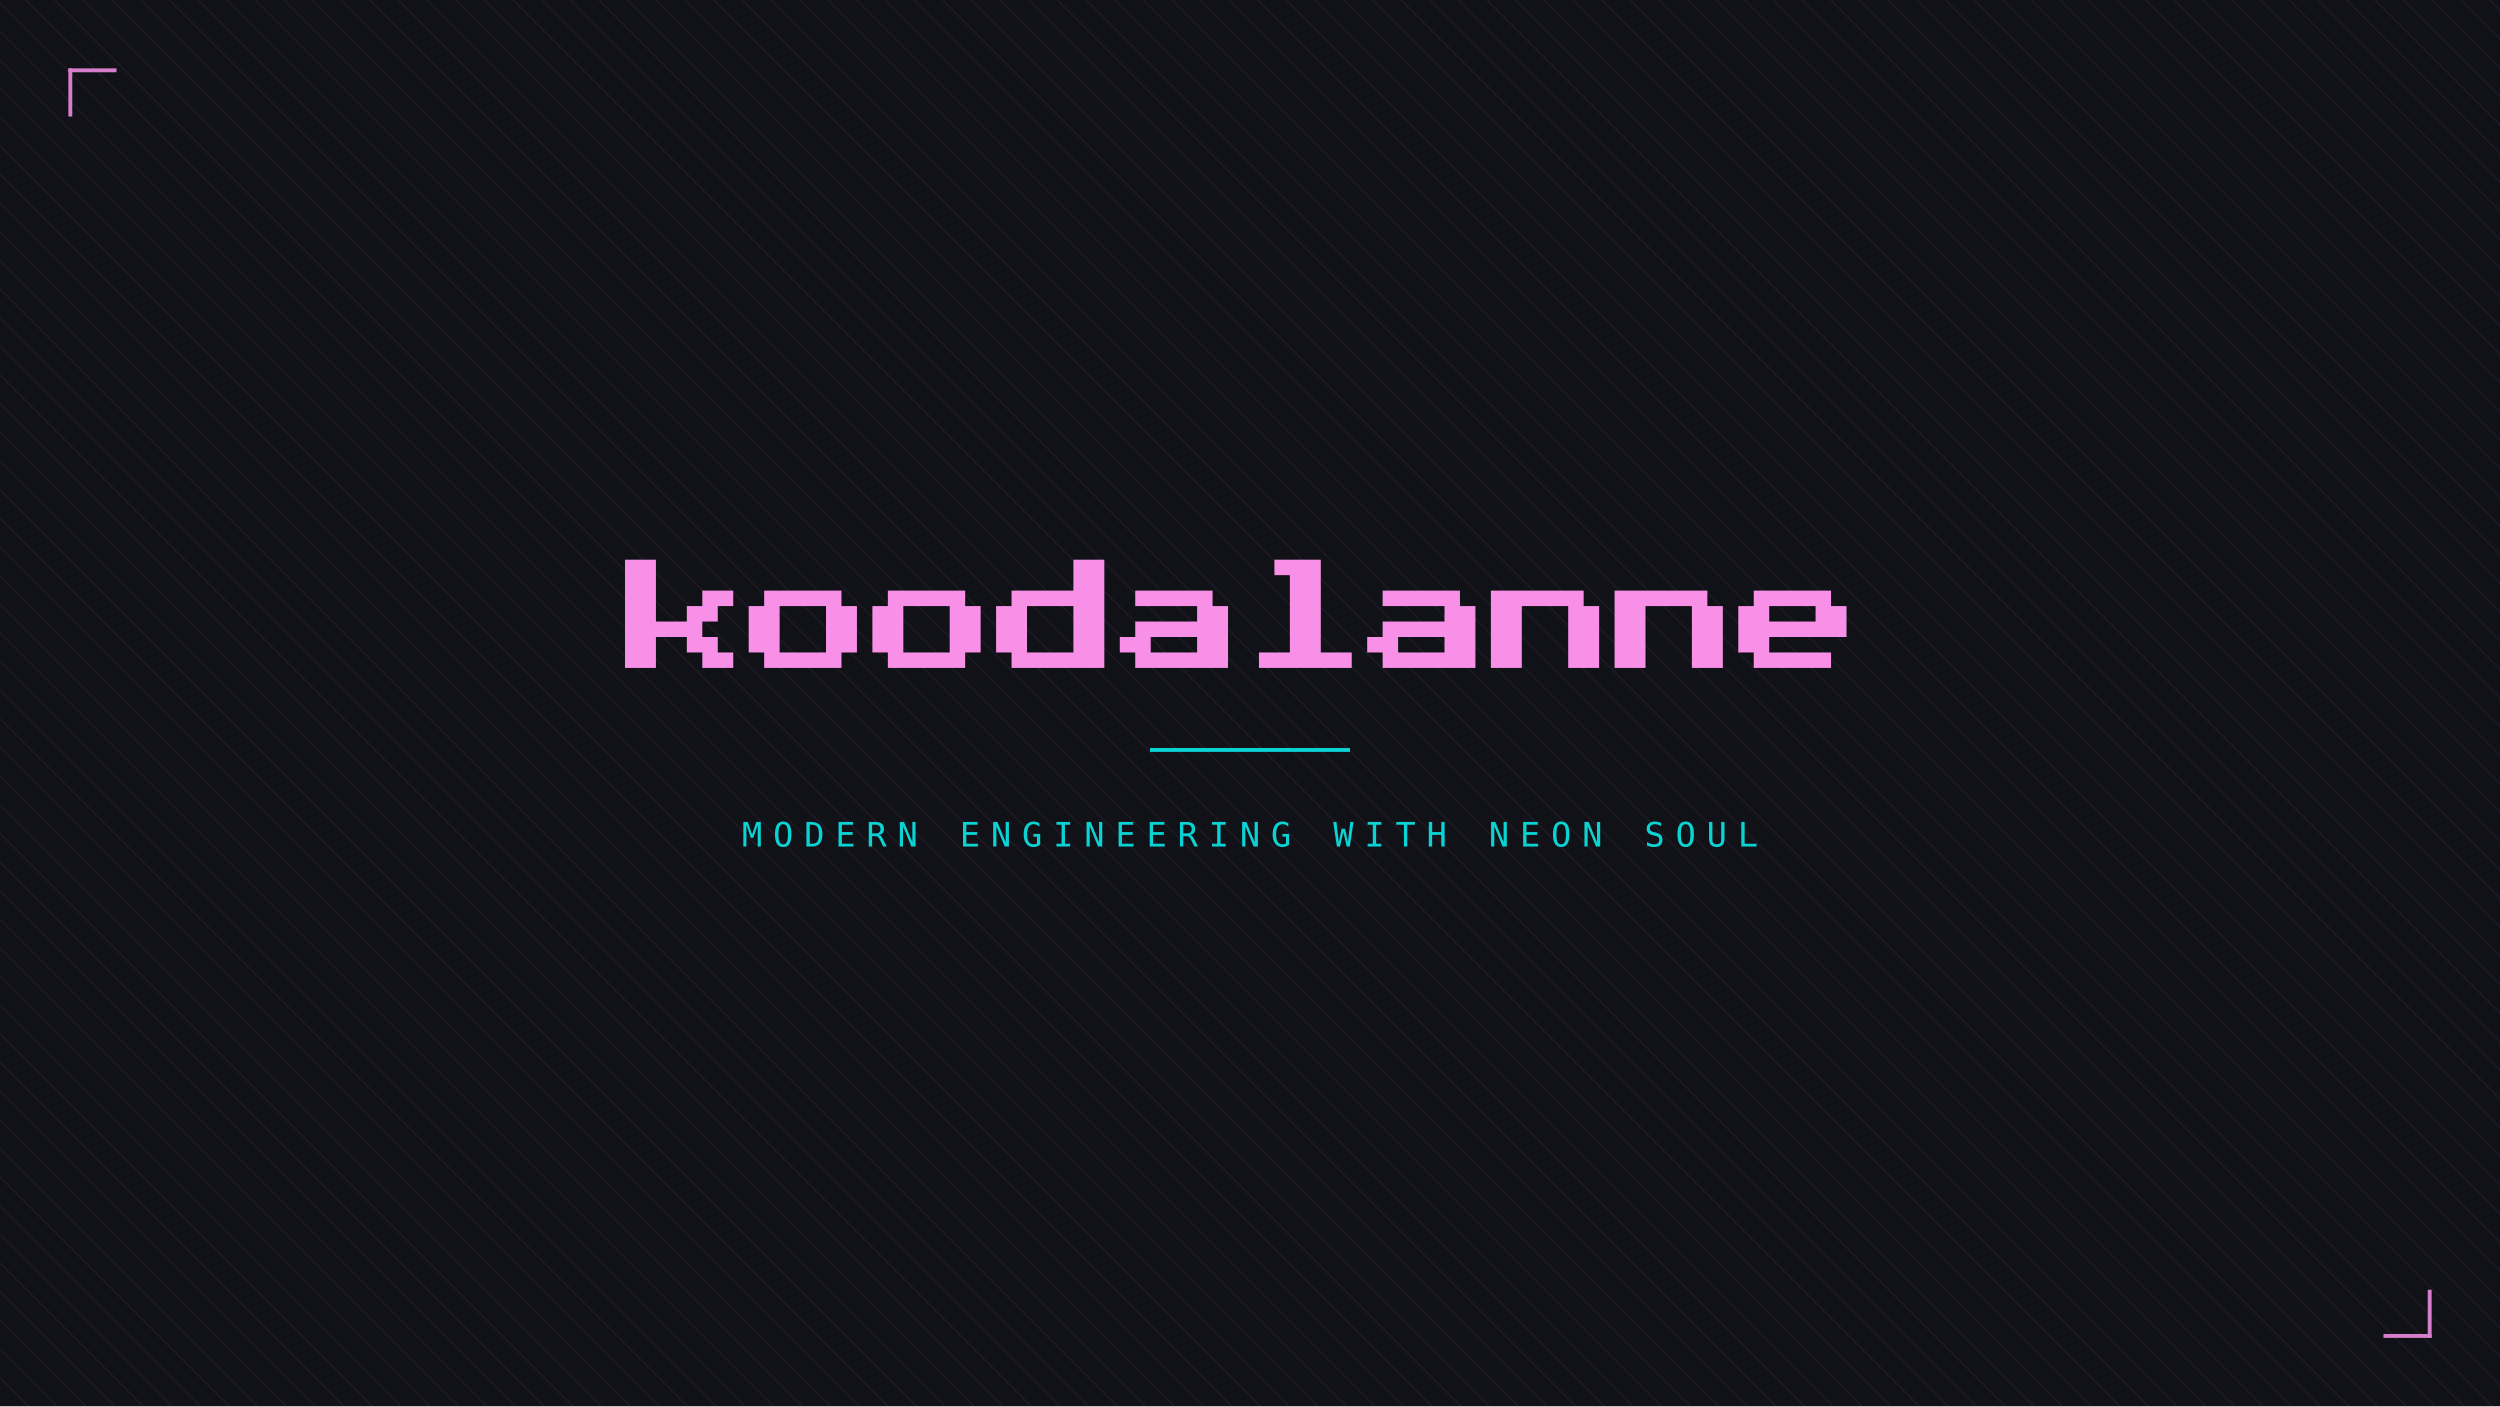
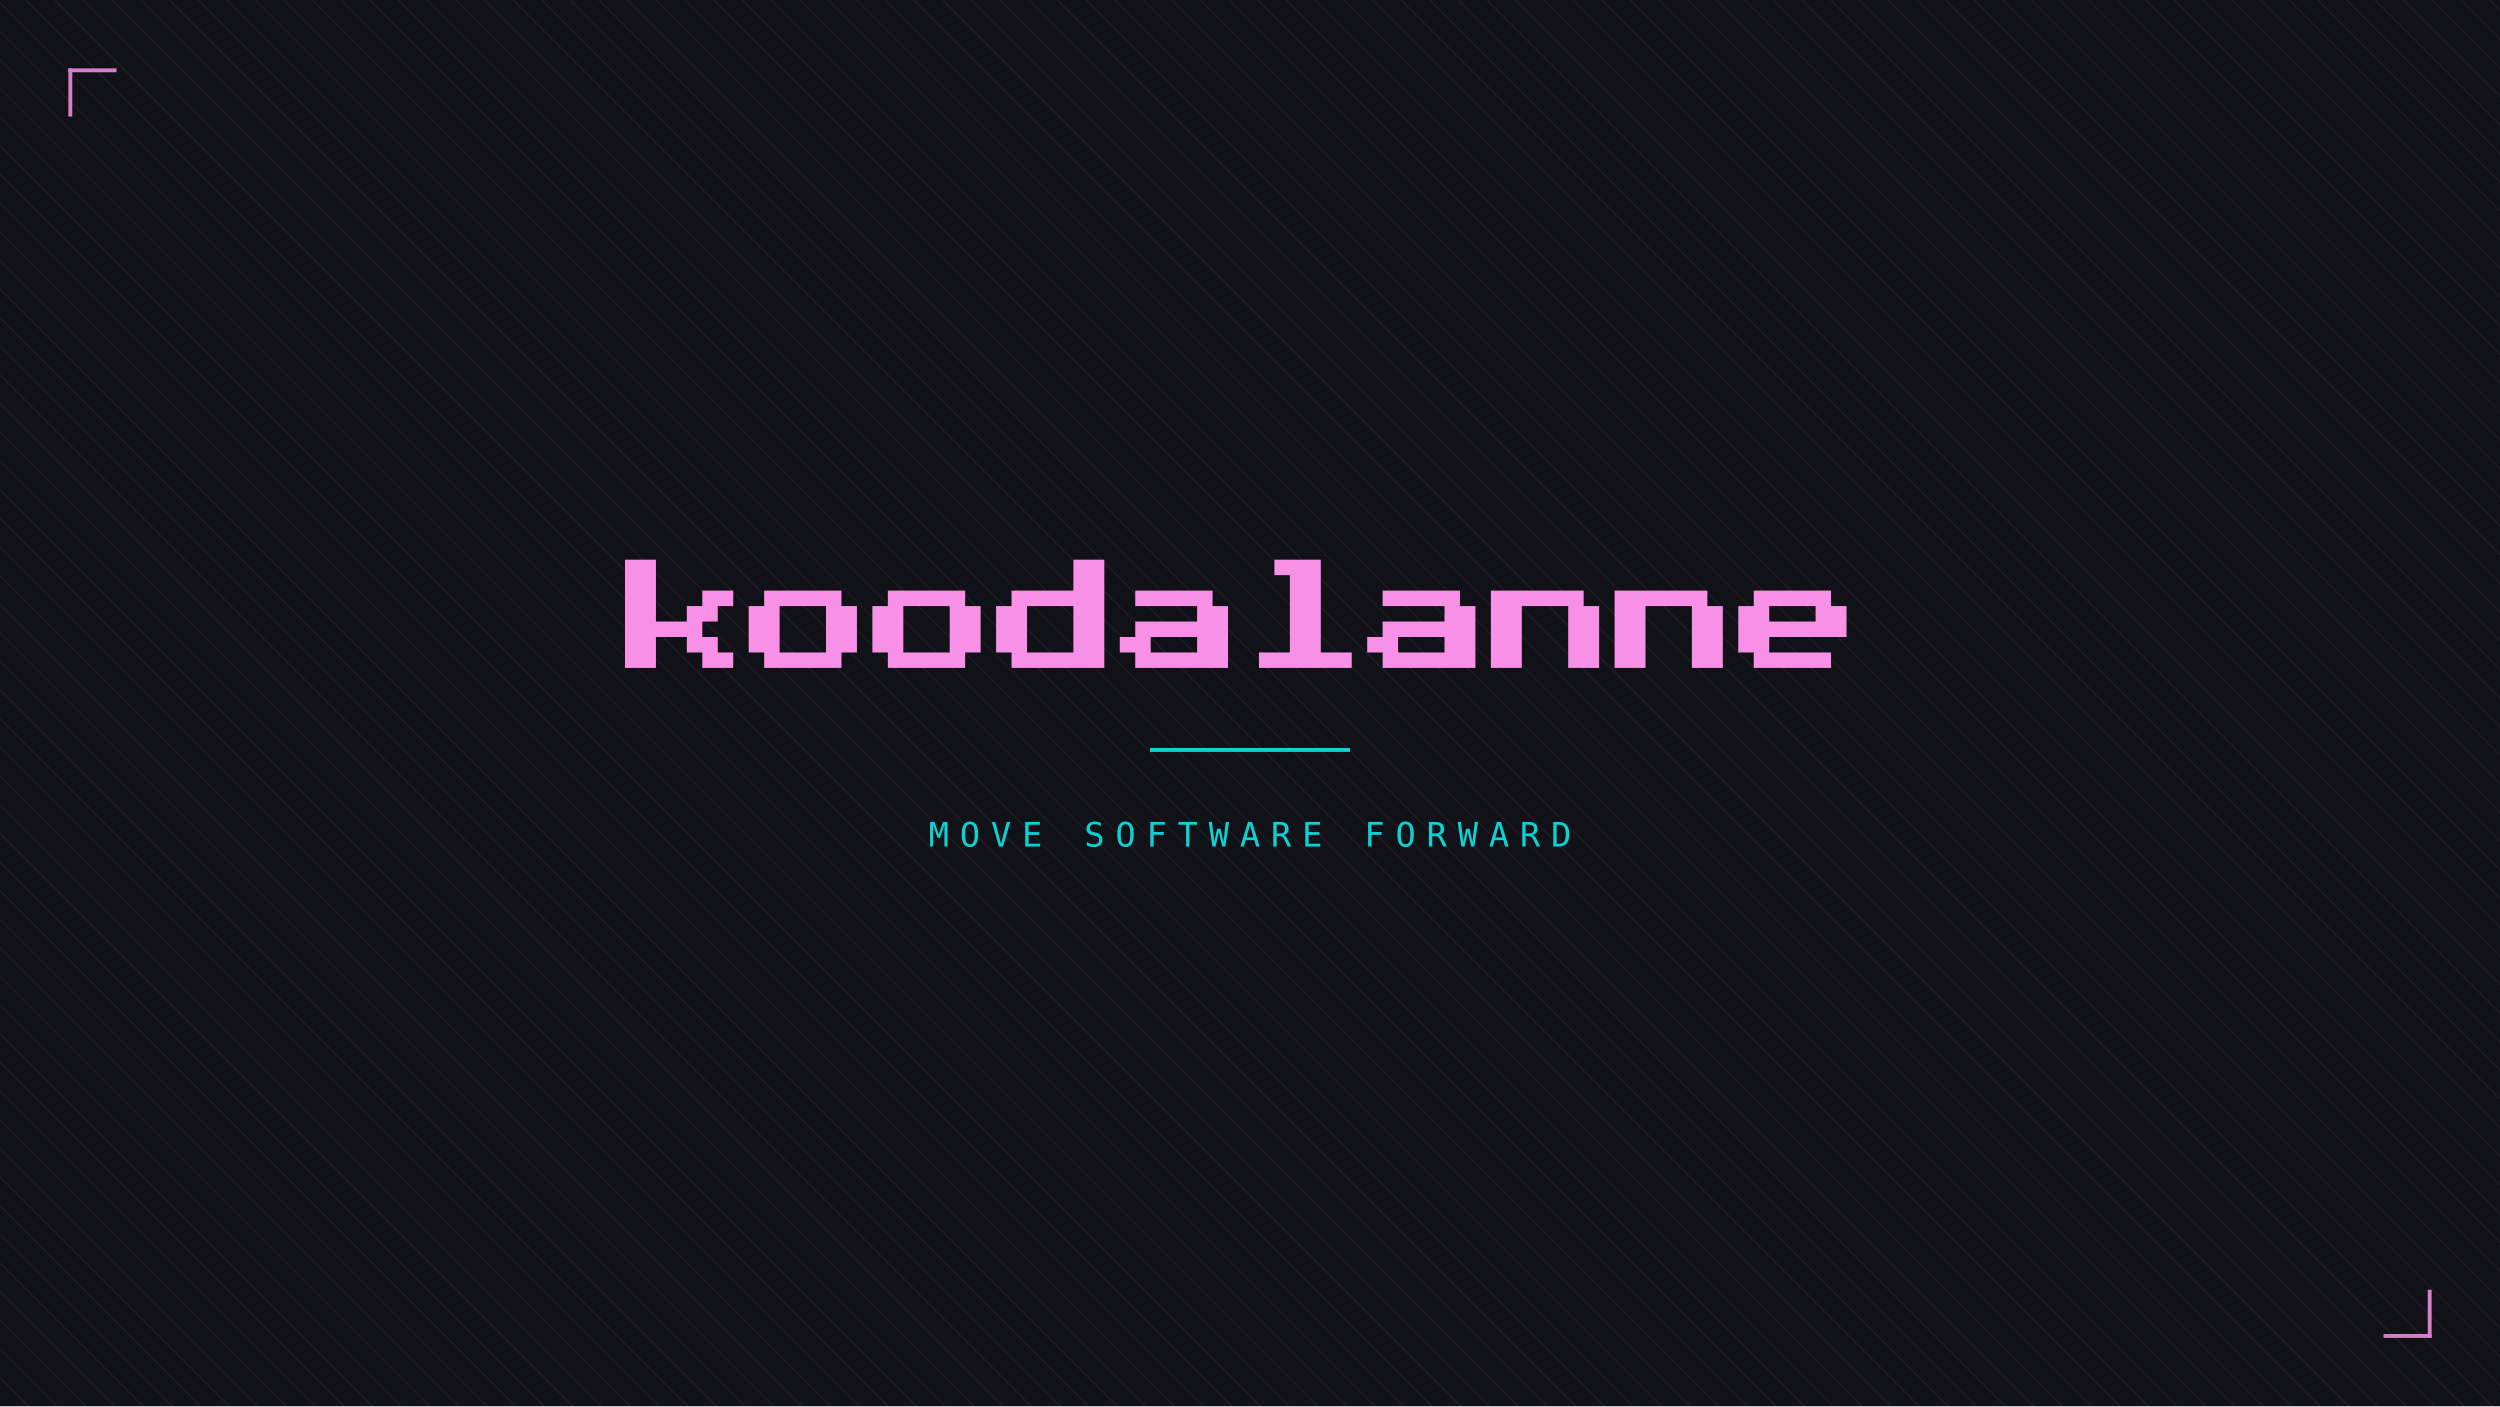
<svg xmlns="http://www.w3.org/2000/svg" viewBox="0 0 3840 2160" width="3840" height="2160" role="img" aria-label="koodalanne wallpaper — diagonal + slogan">
  <rect width="3840" height="2160" fill="#111218" />
  <g stroke="#f890e7" stroke-width="2" opacity="0.07">
    <line x1="-2160" y1="0" x2="0" y2="2160" />
    <line x1="-2116" y1="0" x2="44" y2="2160" />
    <line x1="-2072" y1="0" x2="88" y2="2160" />
    <line x1="-2028" y1="0" x2="132" y2="2160" />
    <line x1="-1984" y1="0" x2="176" y2="2160" />
    <line x1="-1940" y1="0" x2="220" y2="2160" />
    <line x1="-1896" y1="0" x2="264" y2="2160" />
    <line x1="-1852" y1="0" x2="308" y2="2160" />
    <line x1="-1808" y1="0" x2="352" y2="2160" />
    <line x1="-1764" y1="0" x2="396" y2="2160" />
    <line x1="-1720" y1="0" x2="440" y2="2160" />
    <line x1="-1676" y1="0" x2="484" y2="2160" />
    <line x1="-1632" y1="0" x2="528" y2="2160" />
    <line x1="-1588" y1="0" x2="572" y2="2160" />
    <line x1="-1544" y1="0" x2="616" y2="2160" />
    <line x1="-1500" y1="0" x2="660" y2="2160" />
    <line x1="-1456" y1="0" x2="704" y2="2160" />
    <line x1="-1412" y1="0" x2="748" y2="2160" />
    <line x1="-1368" y1="0" x2="792" y2="2160" />
    <line x1="-1324" y1="0" x2="836" y2="2160" />
    <line x1="-1280" y1="0" x2="880" y2="2160" />
    <line x1="-1236" y1="0" x2="924" y2="2160" />
    <line x1="-1192" y1="0" x2="968" y2="2160" />
    <line x1="-1148" y1="0" x2="1012" y2="2160" />
    <line x1="-1104" y1="0" x2="1056" y2="2160" />
    <line x1="-1060" y1="0" x2="1100" y2="2160" />
    <line x1="-1016" y1="0" x2="1144" y2="2160" />
    <line x1="-972" y1="0" x2="1188" y2="2160" />
    <line x1="-928" y1="0" x2="1232" y2="2160" />
    <line x1="-884" y1="0" x2="1276" y2="2160" />
    <line x1="-840" y1="0" x2="1320" y2="2160" />
    <line x1="-796" y1="0" x2="1364" y2="2160" />
    <line x1="-752" y1="0" x2="1408" y2="2160" />
    <line x1="-708" y1="0" x2="1452" y2="2160" />
    <line x1="-664" y1="0" x2="1496" y2="2160" />
    <line x1="-620" y1="0" x2="1540" y2="2160" />
    <line x1="-576" y1="0" x2="1584" y2="2160" />
    <line x1="-532" y1="0" x2="1628" y2="2160" />
    <line x1="-488" y1="0" x2="1672" y2="2160" />
    <line x1="-444" y1="0" x2="1716" y2="2160" />
    <line x1="-400" y1="0" x2="1760" y2="2160" />
    <line x1="-356" y1="0" x2="1804" y2="2160" />
    <line x1="-312" y1="0" x2="1848" y2="2160" />
    <line x1="-268" y1="0" x2="1892" y2="2160" />
    <line x1="-224" y1="0" x2="1936" y2="2160" />
    <line x1="-180" y1="0" x2="1980" y2="2160" />
    <line x1="-136" y1="0" x2="2024" y2="2160" />
    <line x1="-92" y1="0" x2="2068" y2="2160" />
    <line x1="-48" y1="0" x2="2112" y2="2160" />
    <line x1="-4" y1="0" x2="2156" y2="2160" />
    <line x1="40" y1="0" x2="2200" y2="2160" />
    <line x1="84" y1="0" x2="2244" y2="2160" />
    <line x1="128" y1="0" x2="2288" y2="2160" />
    <line x1="172" y1="0" x2="2332" y2="2160" />
    <line x1="216" y1="0" x2="2376" y2="2160" />
    <line x1="260" y1="0" x2="2420" y2="2160" />
    <line x1="304" y1="0" x2="2464" y2="2160" />
    <line x1="348" y1="0" x2="2508" y2="2160" />
    <line x1="392" y1="0" x2="2552" y2="2160" />
    <line x1="436" y1="0" x2="2596" y2="2160" />
    <line x1="480" y1="0" x2="2640" y2="2160" />
    <line x1="524" y1="0" x2="2684" y2="2160" />
    <line x1="568" y1="0" x2="2728" y2="2160" />
    <line x1="612" y1="0" x2="2772" y2="2160" />
    <line x1="656" y1="0" x2="2816" y2="2160" />
    <line x1="700" y1="0" x2="2860" y2="2160" />
    <line x1="744" y1="0" x2="2904" y2="2160" />
    <line x1="788" y1="0" x2="2948" y2="2160" />
    <line x1="832" y1="0" x2="2992" y2="2160" />
    <line x1="876" y1="0" x2="3036" y2="2160" />
    <line x1="920" y1="0" x2="3080" y2="2160" />
    <line x1="964" y1="0" x2="3124" y2="2160" />
    <line x1="1008" y1="0" x2="3168" y2="2160" />
    <line x1="1052" y1="0" x2="3212" y2="2160" />
    <line x1="1096" y1="0" x2="3256" y2="2160" />
    <line x1="1140" y1="0" x2="3300" y2="2160" />
    <line x1="1184" y1="0" x2="3344" y2="2160" />
    <line x1="1228" y1="0" x2="3388" y2="2160" />
    <line x1="1272" y1="0" x2="3432" y2="2160" />
    <line x1="1316" y1="0" x2="3476" y2="2160" />
    <line x1="1360" y1="0" x2="3520" y2="2160" />
    <line x1="1404" y1="0" x2="3564" y2="2160" />
    <line x1="1448" y1="0" x2="3608" y2="2160" />
    <line x1="1492" y1="0" x2="3652" y2="2160" />
    <line x1="1536" y1="0" x2="3696" y2="2160" />
    <line x1="1580" y1="0" x2="3740" y2="2160" />
    <line x1="1624" y1="0" x2="3784" y2="2160" />
    <line x1="1668" y1="0" x2="3828" y2="2160" />
    <line x1="1712" y1="0" x2="3872" y2="2160" />
    <line x1="1756" y1="0" x2="3916" y2="2160" />
    <line x1="1800" y1="0" x2="3960" y2="2160" />
    <line x1="1844" y1="0" x2="4004" y2="2160" />
    <line x1="1888" y1="0" x2="4048" y2="2160" />
    <line x1="1932" y1="0" x2="4092" y2="2160" />
    <line x1="1976" y1="0" x2="4136" y2="2160" />
    <line x1="2020" y1="0" x2="4180" y2="2160" />
    <line x1="2064" y1="0" x2="4224" y2="2160" />
    <line x1="2108" y1="0" x2="4268" y2="2160" />
    <line x1="2152" y1="0" x2="4312" y2="2160" />
    <line x1="2196" y1="0" x2="4356" y2="2160" />
    <line x1="2240" y1="0" x2="4400" y2="2160" />
    <line x1="2284" y1="0" x2="4444" y2="2160" />
    <line x1="2328" y1="0" x2="4488" y2="2160" />
    <line x1="2372" y1="0" x2="4532" y2="2160" />
    <line x1="2416" y1="0" x2="4576" y2="2160" />
    <line x1="2460" y1="0" x2="4620" y2="2160" />
    <line x1="2504" y1="0" x2="4664" y2="2160" />
    <line x1="2548" y1="0" x2="4708" y2="2160" />
    <line x1="2592" y1="0" x2="4752" y2="2160" />
    <line x1="2636" y1="0" x2="4796" y2="2160" />
    <line x1="2680" y1="0" x2="4840" y2="2160" />
    <line x1="2724" y1="0" x2="4884" y2="2160" />
    <line x1="2768" y1="0" x2="4928" y2="2160" />
    <line x1="2812" y1="0" x2="4972" y2="2160" />
    <line x1="2856" y1="0" x2="5016" y2="2160" />
    <line x1="2900" y1="0" x2="5060" y2="2160" />
    <line x1="2944" y1="0" x2="5104" y2="2160" />
    <line x1="2988" y1="0" x2="5148" y2="2160" />
    <line x1="3032" y1="0" x2="5192" y2="2160" />
    <line x1="3076" y1="0" x2="5236" y2="2160" />
    <line x1="3120" y1="0" x2="5280" y2="2160" />
    <line x1="3164" y1="0" x2="5324" y2="2160" />
    <line x1="3208" y1="0" x2="5368" y2="2160" />
    <line x1="3252" y1="0" x2="5412" y2="2160" />
    <line x1="3296" y1="0" x2="5456" y2="2160" />
    <line x1="3340" y1="0" x2="5500" y2="2160" />
    <line x1="3384" y1="0" x2="5544" y2="2160" />
    <line x1="3428" y1="0" x2="5588" y2="2160" />
    <line x1="3472" y1="0" x2="5632" y2="2160" />
    <line x1="3516" y1="0" x2="5676" y2="2160" />
    <line x1="3560" y1="0" x2="5720" y2="2160" />
    <line x1="3604" y1="0" x2="5764" y2="2160" />
    <line x1="3648" y1="0" x2="5808" y2="2160" />
    <line x1="3692" y1="0" x2="5852" y2="2160" />
    <line x1="3736" y1="0" x2="5896" y2="2160" />
    <line x1="3780" y1="0" x2="5940" y2="2160" />
    <line x1="3824" y1="0" x2="5984" y2="2160" />
  </g>
  <g transform="translate(960,859.69) scale(0.19)" fill="#f890e7">
    <g transform="translate(0,1000) scale(1,-1)">
      <path transform="translate(0,0)" d="M0 125V1000H250V500H500V625H625V750H875V625H750V500H625V375H750V250H875V125H625V250H500V375H250V125Z" />
      <path transform="translate(1000,0)" d="M125 125V250H0V625H125V750H750V625H875V250H750V125ZM250 250H625V625H250Z" />
      <path transform="translate(2000,0)" d="M125 125V250H0V625H125V750H750V625H875V250H750V125ZM250 250H625V625H250Z" />
      <path transform="translate(3000,0)" d="M125 125V250H0V625H125V750H625V1000H875V125ZM250 250H625V625H250Z" />
      <path transform="translate(4000,0)" d="M125 125V250H0V375H125V500H625V625H125V750H750V625H875V125ZM250 250H625V375H250Z" />
      <path transform="translate(5000,0)" d="M125 125V250H375V875H250V1000H625V250H875V125Z" />
      <path transform="translate(6000,0)" d="M125 125V250H0V375H125V500H625V625H125V750H750V625H875V125ZM250 250H625V375H250Z" />
      <path transform="translate(7000,0)" d="M0 125V750H750V625H875V125H625V625H250V125Z" />
      <path transform="translate(8000,0)" d="M0 125V750H750V625H875V125H625V625H250V125Z" />
      <path transform="translate(9000,0)" d="M125 125V250H0V625H125V750H750V625H875V375H250V250H750V125ZM250 500H625V625H250Z" />
    </g>
  </g>
  <rect x="1766.4" y="1148.9" width="307.2" height="6" fill="#0bd3d3" />
-   <text x="1920" y="1300.31" text-anchor="middle" font-family="'JetBrains Mono', monospace" font-size="51.84" letter-spacing="16.59" fill="#0bd3d3">MODERN ENGINEERING WITH NEON SOUL</text>
+   <text x="1920" y="1300.31" text-anchor="middle" font-family="'JetBrains Mono', monospace" font-size="51.84" letter-spacing="16.59" fill="#0bd3d3">MOVE SOFTWARE FORWARD</text>
  <g opacity="0.85">
    <line x1="108" y1="108" x2="176" y2="108" stroke="#f890e7" stroke-width="6" stroke-linecap="square" />
    <line x1="108" y1="108" x2="108" y2="176" stroke="#f890e7" stroke-width="6" stroke-linecap="square" />
    <line x1="3732" y1="2052" x2="3664" y2="2052" stroke="#f890e7" stroke-width="6" stroke-linecap="square" />
    <line x1="3732" y1="2052" x2="3732" y2="1984" stroke="#f890e7" stroke-width="6" stroke-linecap="square" />
  </g>
</svg>
